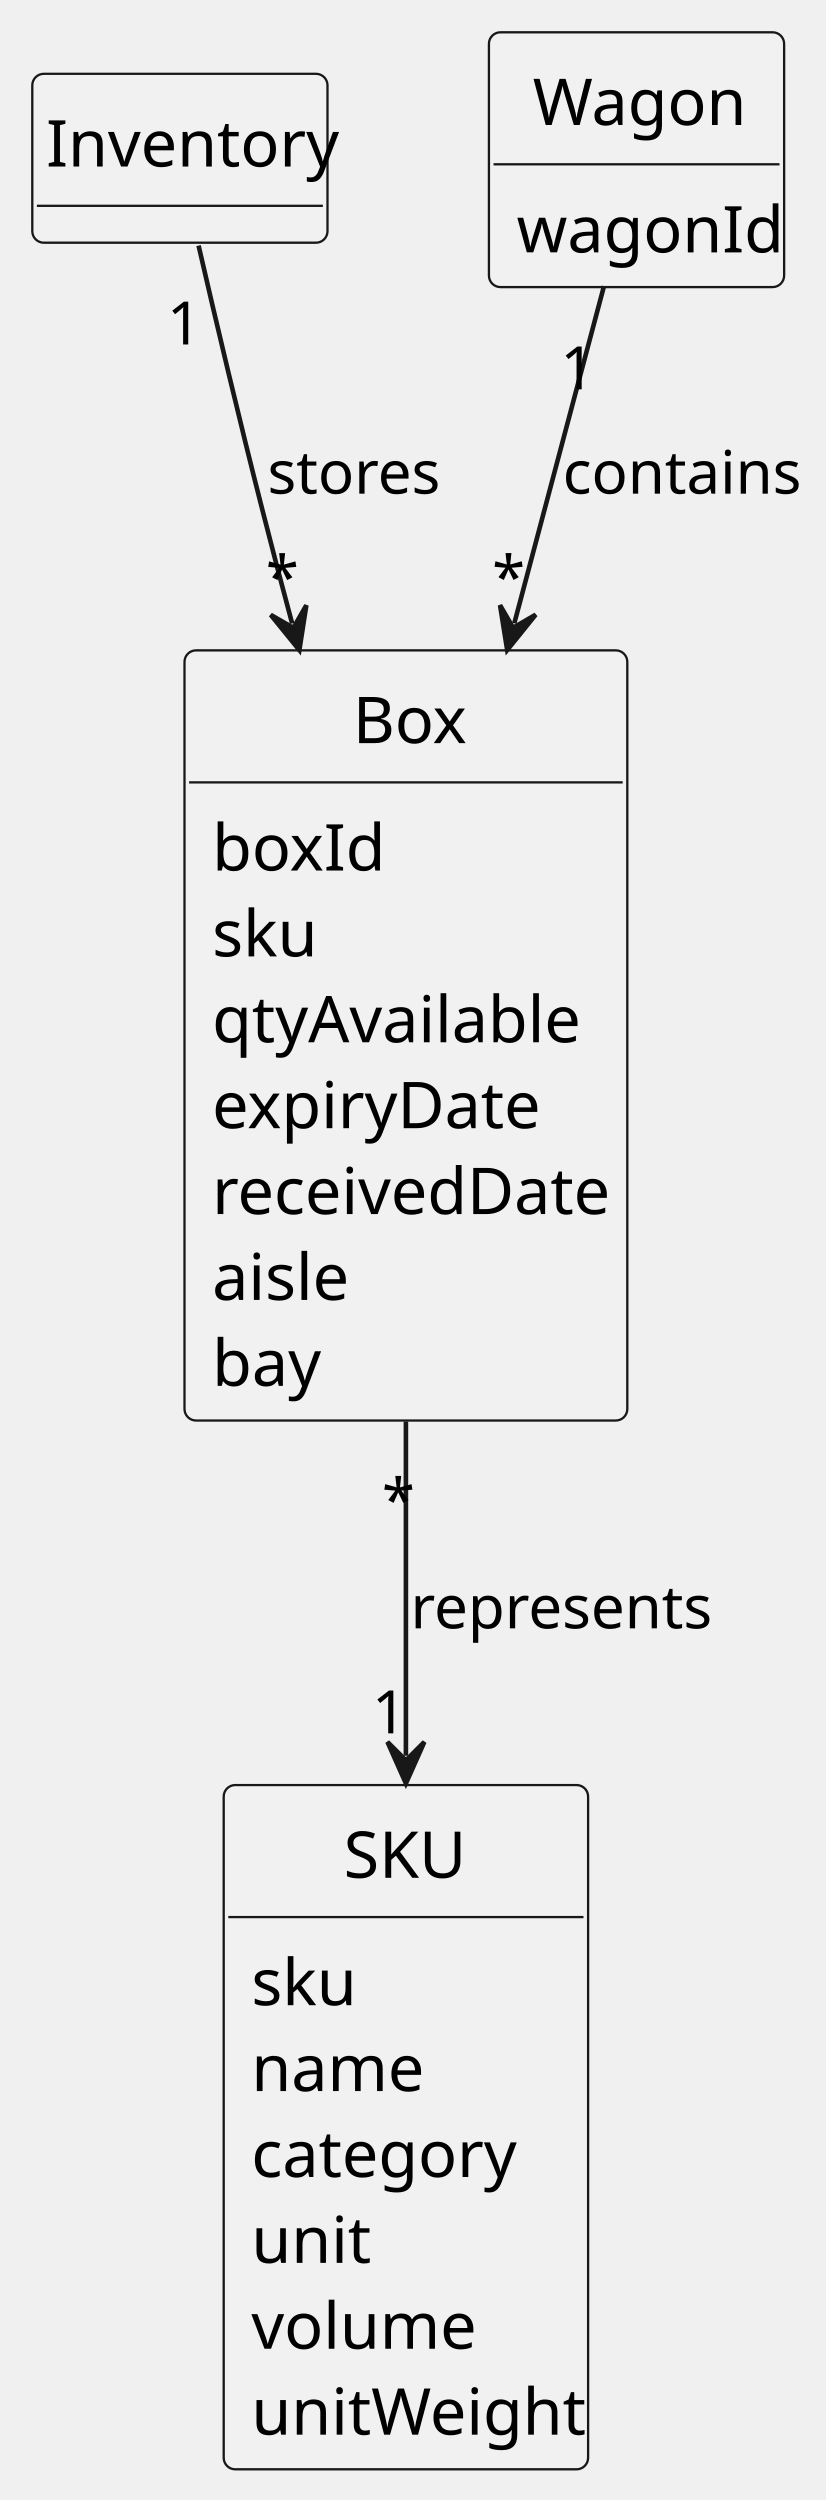
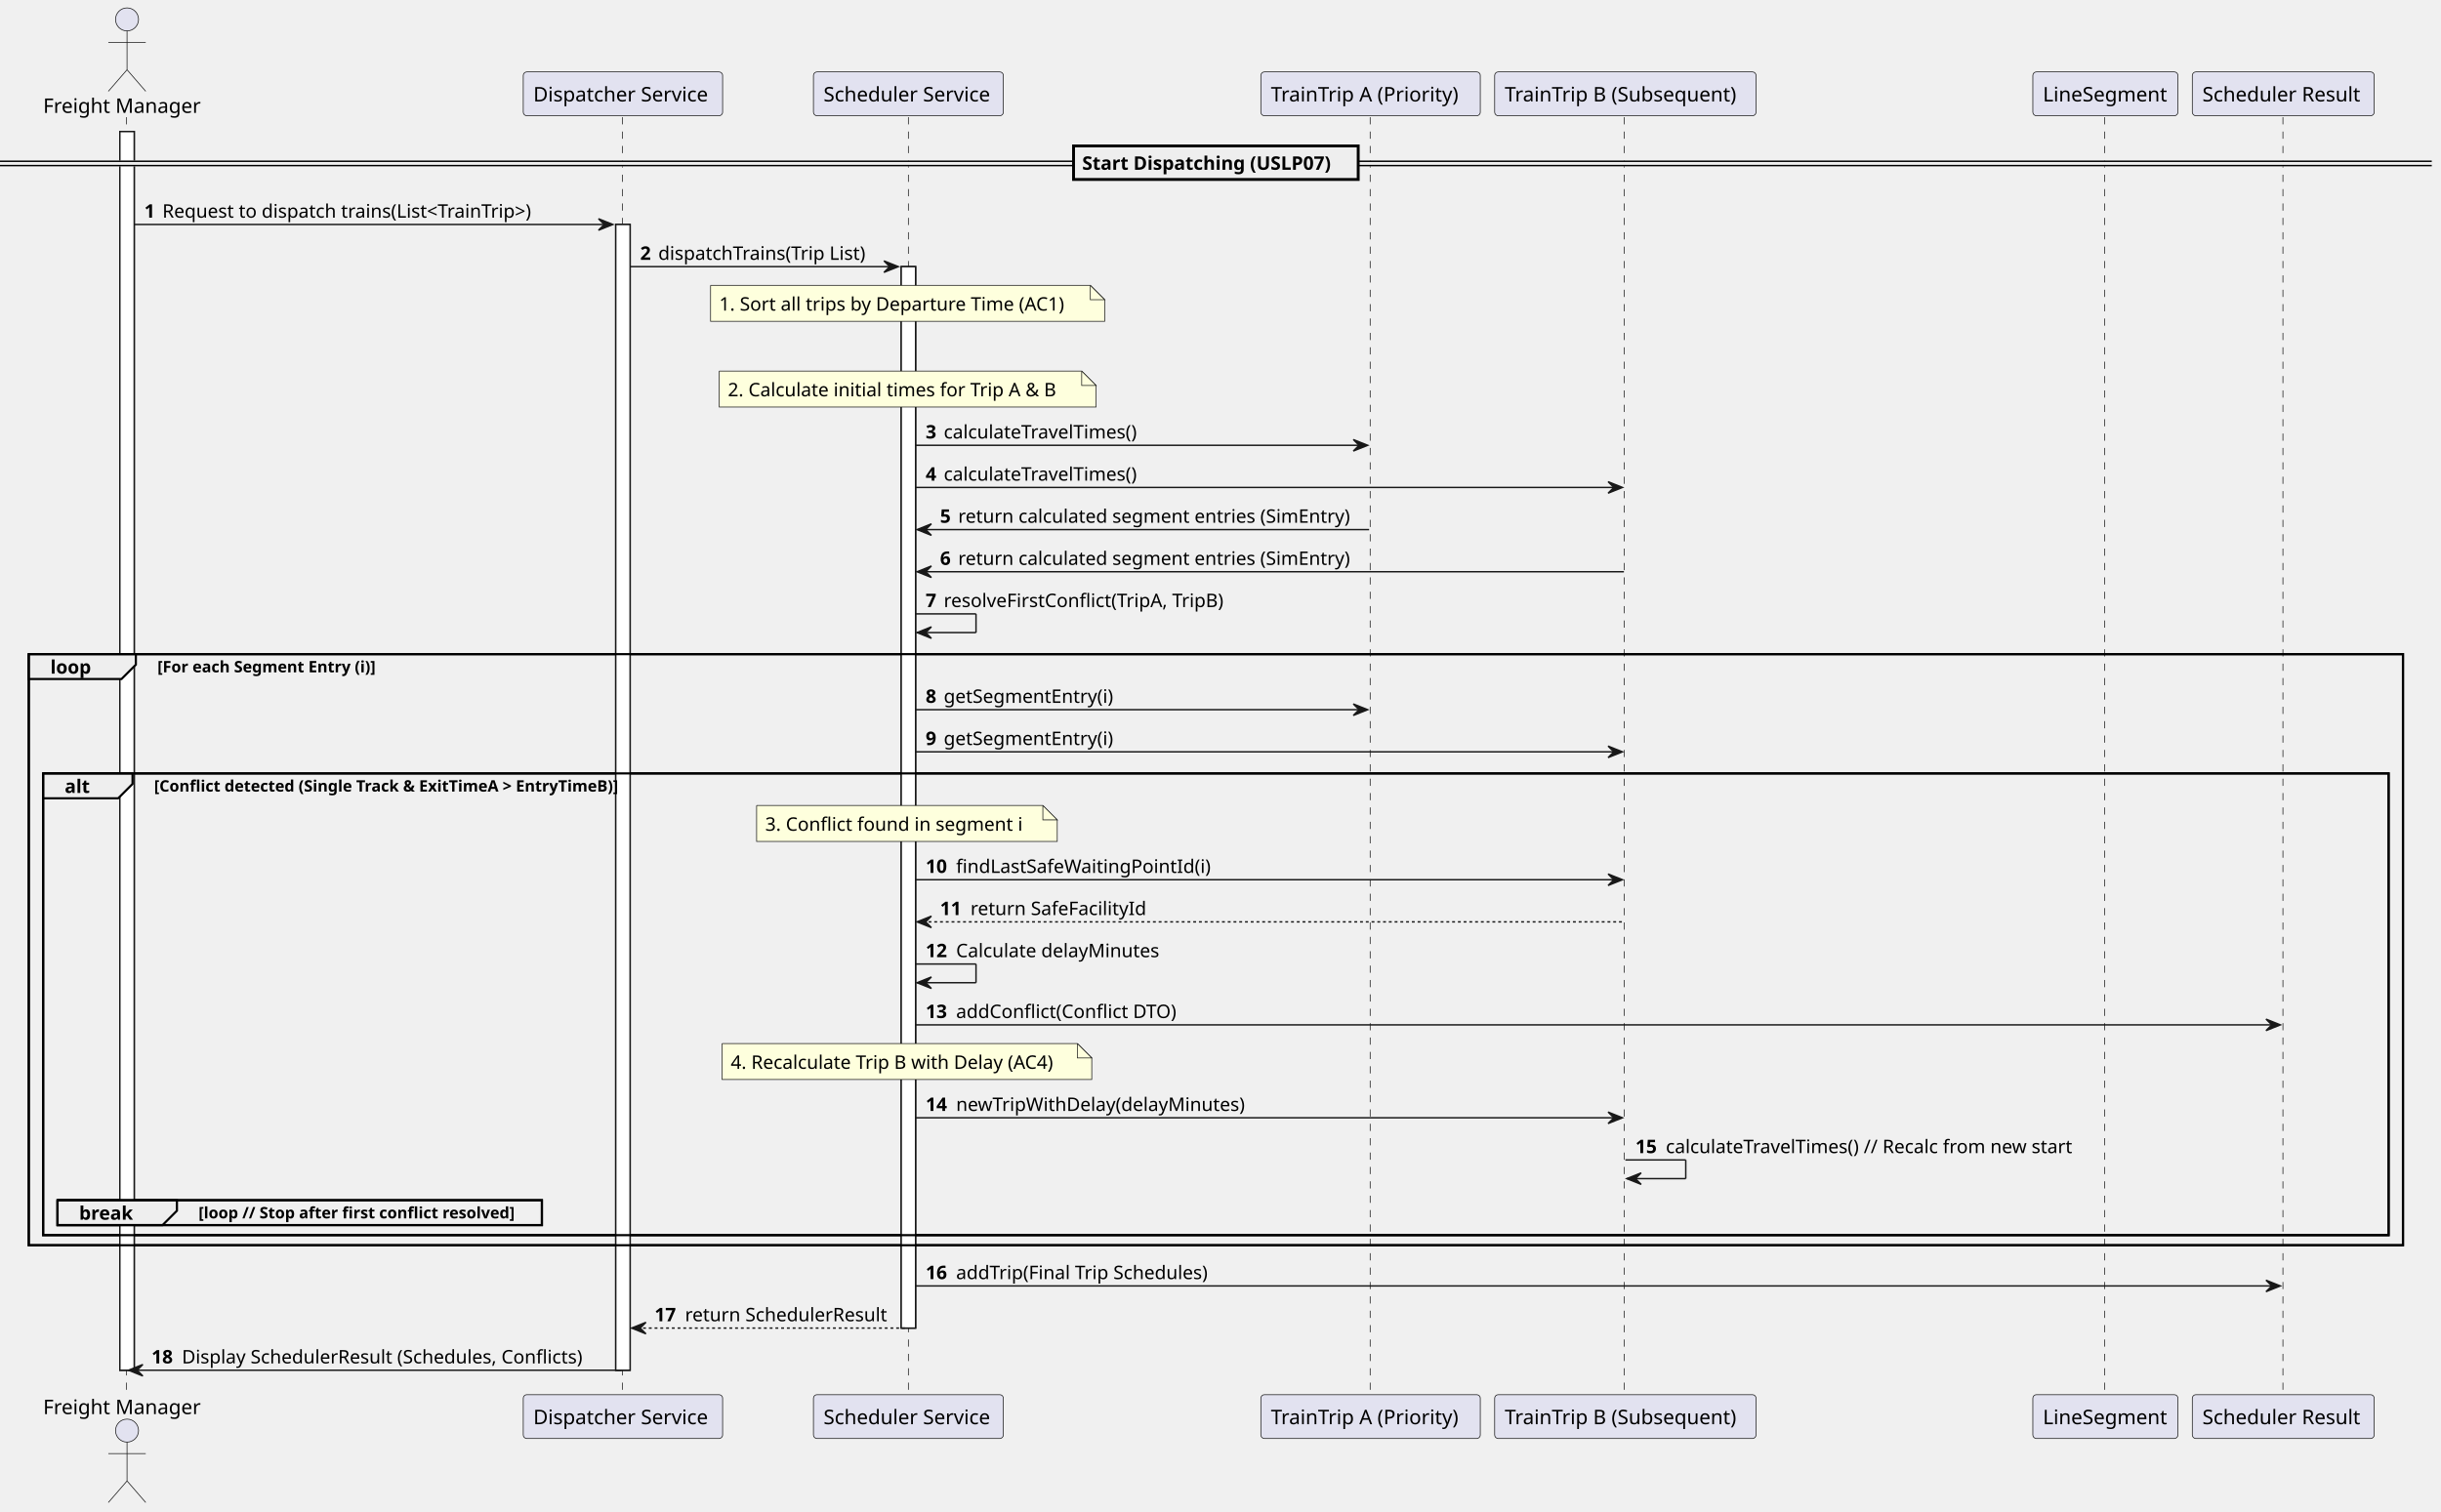
- <svg xmlns="http://www.w3.org/2000/svg" contentStyleType="text/css" height="542px" preserveAspectRatio="none" style="width:179px;height:542px;background:#FFFFFF;" version="1.1" viewBox="0 0 179 542" width="179px" zoomAndPan="magnify">
+ <svg xmlns="http://www.w3.org/2000/svg" contentStyleType="text/css" height="1051px" preserveAspectRatio="none" style="width:1697px;height:1051px;background:#FFFFFF;" version="1.1" viewBox="0 0 1697 1051" width="1697px" zoomAndPan="magnify">
  <defs />
  <g>
-     <g id="elem_Inventory">
-       <rect codeLine="7" fill="#F1F1F1" height="36.621" id="Inventory" rx="2.5" ry="2.5" style="stroke:#181818;stroke-width:0.5;" width="64" x="7" y="16" />
-       <text fill="#000000" font-family="sans-serif" font-size="14" lengthAdjust="spacing" textLength="58" x="10" y="36.107">Inventory</text>
-       <line style="stroke:#181818;stroke-width:0.5;" x1="8" x2="70" y1="44.621" y2="44.621" />
-     </g>
-     <g id="elem_Wagon">
-       <rect codeLine="13" fill="#F1F1F1" height="55.242" id="Wagon" rx="2.5" ry="2.5" style="stroke:#181818;stroke-width:0.5;" width="64" x="106" y="7" />
-       <text fill="#000000" font-family="sans-serif" font-size="14" lengthAdjust="spacing" textLength="45" x="115.5" y="27.107">Wagon</text>
-       <line style="stroke:#181818;stroke-width:0.5;" x1="107" x2="169" y1="35.621" y2="35.621" />
-       <text fill="#000000" font-family="sans-serif" font-size="14" lengthAdjust="spacing" textLength="52" x="112" y="54.728">wagonId</text>
-     </g>
-     <g id="elem_Box">
-       <rect codeLine="19" fill="#F1F1F1" height="166.969" id="Box" rx="2.5" ry="2.5" style="stroke:#181818;stroke-width:0.5;" width="96" x="40" y="141" />
-       <text fill="#000000" font-family="sans-serif" font-size="14" lengthAdjust="spacing" textLength="23" x="76.5" y="161.107">Box</text>
-       <line style="stroke:#181818;stroke-width:0.5;" x1="41" x2="135" y1="169.621" y2="169.621" />
-       <text fill="#000000" font-family="sans-serif" font-size="14" lengthAdjust="spacing" textLength="33" x="46" y="188.728">boxId</text>
-       <text fill="#000000" font-family="sans-serif" font-size="14" lengthAdjust="spacing" textLength="22" x="46" y="207.35">sku</text>
-       <text fill="#000000" font-family="sans-serif" font-size="14" lengthAdjust="spacing" textLength="76" x="46" y="225.971">qtyAvailable</text>
-       <text fill="#000000" font-family="sans-serif" font-size="14" lengthAdjust="spacing" textLength="67" x="46" y="244.592">expiryDate</text>
-       <text fill="#000000" font-family="sans-serif" font-size="14" lengthAdjust="spacing" textLength="84" x="46" y="263.213">receivedDate</text>
-       <text fill="#000000" font-family="sans-serif" font-size="14" lengthAdjust="spacing" textLength="29" x="46" y="281.834">aisle</text>
-       <text fill="#000000" font-family="sans-serif" font-size="14" lengthAdjust="spacing" textLength="23" x="46" y="300.455">bay</text>
-     </g>
-     <g id="elem_SKU">
-       <rect codeLine="29" fill="#F1F1F1" height="148.348" id="SKU" rx="2.5" ry="2.5" style="stroke:#181818;stroke-width:0.5;" width="79" x="48.5" y="387" />
-       <text fill="#000000" font-family="sans-serif" font-size="14" lengthAdjust="spacing" textLength="27" x="74.5" y="407.107">SKU</text>
-       <line style="stroke:#181818;stroke-width:0.5;" x1="49.5" x2="126.5" y1="415.621" y2="415.621" />
-       <text fill="#000000" font-family="sans-serif" font-size="14" lengthAdjust="spacing" textLength="22" x="54.5" y="434.728">sku</text>
-       <text fill="#000000" font-family="sans-serif" font-size="14" lengthAdjust="spacing" textLength="35" x="54.5" y="453.35">name</text>
-       <text fill="#000000" font-family="sans-serif" font-size="14" lengthAdjust="spacing" textLength="55" x="54.5" y="471.971">category</text>
-       <text fill="#000000" font-family="sans-serif" font-size="14" lengthAdjust="spacing" textLength="23" x="54.5" y="490.592">unit</text>
-       <text fill="#000000" font-family="sans-serif" font-size="14" lengthAdjust="spacing" textLength="45" x="54.5" y="509.213">volume</text>
-       <text fill="#000000" font-family="sans-serif" font-size="14" lengthAdjust="spacing" textLength="67" x="54.5" y="527.834">unitWeight</text>
-     </g>
-     <g id="link_Wagon_Box">
-       <path codeLine="39" d="M130.94,62.04 C125.45,82.69 119.062,106.712 111.502,135.132 " fill="none" id="Wagon-to-Box" style="stroke:#181818;stroke-width:1.0;" />
-       <polygon fill="#181818" points="109.96,140.93,116.139,133.261,111.245,136.098,108.408,131.204,109.96,140.93" style="stroke:#181818;stroke-width:1.0;" />
-       <text fill="#000000" font-family="sans-serif" font-size="13" lengthAdjust="spacing" textLength="49" x="122" y="107.028">contains</text>
-       <text fill="#000000" font-family="sans-serif" font-size="13" lengthAdjust="spacing" textLength="7" x="121.498" y="84.408">1</text>
-       <text fill="#000000" font-family="sans-serif" font-size="13" lengthAdjust="spacing" textLength="5" x="106.693" y="129.773">*</text>
-     </g>
-     <g id="link_Inventory_Box">
-       <path codeLine="40" d="M43.05,53.24 C46.58,68.57 51.94,91.29 57,111 C59.5,120.71 60.615,125.088 63.335,135.158 " fill="none" id="Inventory-to-Box" style="stroke:#181818;stroke-width:1.0;" />
-       <polygon fill="#181818" points="64.9,140.95,66.415,131.218,63.596,136.123,58.691,133.304,64.9,140.95" style="stroke:#181818;stroke-width:1.0;" />
-       <text fill="#000000" font-family="sans-serif" font-size="13" lengthAdjust="spacing" textLength="36" x="58" y="107.028">stores</text>
-       <text fill="#000000" font-family="sans-serif" font-size="13" lengthAdjust="spacing" textLength="7" x="36.198" y="74.679">1</text>
-       <text fill="#000000" font-family="sans-serif" font-size="13" lengthAdjust="spacing" textLength="5" x="57.62" y="129.794">*</text>
-     </g>
-     <g id="link_Box_SKU">
-       <path codeLine="41" d="M88,308.18 C88,333.76 88,355.75 88,380.65 " fill="none" id="Box-to-SKU" style="stroke:#181818;stroke-width:1.0;" />
-       <polygon fill="#181818" points="88,386.65,92,377.65,88,381.65,84,377.65,88,386.65" style="stroke:#181818;stroke-width:1.0;" />
-       <text fill="#000000" font-family="sans-serif" font-size="13" lengthAdjust="spacing" textLength="61" x="89" y="353.028">represents</text>
-       <text fill="#000000" font-family="sans-serif" font-size="13" lengthAdjust="spacing" textLength="5" x="82.793" y="329.855">*</text>
-       <text fill="#000000" font-family="sans-serif" font-size="13" lengthAdjust="spacing" textLength="7" x="80.666" y="375.779">1</text>
-     </g>
+     <rect fill="#FFFFFF" height="861.385" style="stroke:#181818;stroke-width:1.0;" width="10" x="83.316" y="91.488" />
+     <rect fill="#FFFFFF" height="796.764" style="stroke:#181818;stroke-width:1.0;" width="10" x="428.067" y="156.109" />
+     <rect fill="#FFFFFF" height="738.143" style="stroke:#181818;stroke-width:1.0;" width="10" x="626.529" y="185.42" />
+     <rect fill="none" height="411.037" style="stroke:#000000;stroke-width:1.5;" width="1650.572" x="20" y="454.904" />
+     <rect fill="none" height="321.106" style="stroke:#000000;stroke-width:1.5;" width="1630.572" x="30" y="537.836" />
+     <rect fill="none" height="17.311" style="stroke:#000000;stroke-width:1.5;" width="336.733" x="40" y="834.631" />
+     <line style="stroke:#181818;stroke-width:0.5;stroke-dasharray:5.0,5.0;" x1="88" x2="88" y1="81.488" y2="970.873" />
+     <line style="stroke:#181818;stroke-width:0.5;stroke-dasharray:5.0,5.0;" x1="432.768" x2="432.768" y1="81.488" y2="970.873" />
+     <line style="stroke:#181818;stroke-width:0.5;stroke-dasharray:5.0,5.0;" x1="631.511" x2="631.511" y1="81.488" y2="970.873" />
+     <line style="stroke:#181818;stroke-width:0.5;stroke-dasharray:5.0,5.0;" x1="952.552" x2="952.552" y1="81.488" y2="970.873" />
+     <line style="stroke:#181818;stroke-width:0.5;stroke-dasharray:5.0,5.0;" x1="1129.102" x2="1129.102" y1="81.488" y2="970.873" />
+     <line style="stroke:#181818;stroke-width:0.5;stroke-dasharray:5.0,5.0;" x1="1463.243" x2="1463.243" y1="81.488" y2="970.873" />
+     <line style="stroke:#181818;stroke-width:0.5;stroke-dasharray:5.0,5.0;" x1="1587.107" x2="1587.107" y1="81.488" y2="970.873" />
+     <text fill="#000000" font-family="sans-serif" font-size="14" lengthAdjust="spacing" textLength="110.633" x="30" y="78.535">Freight Manager</text>
+     <ellipse cx="88.316" cy="13.5" fill="#E2E2F0" rx="8" ry="8" style="stroke:#181818;stroke-width:0.5;" />
+     <path d="M88.316,21.5 L88.316,48.5 M75.316,29.5 L101.316,29.5 M88.316,48.5 L75.316,63.5 M88.316,48.5 L101.316,63.5 " fill="none" style="stroke:#181818;stroke-width:0.5;" />
+     <text fill="#000000" font-family="sans-serif" font-size="14" lengthAdjust="spacing" textLength="110.633" x="30" y="983.408">Freight Manager</text>
+     <ellipse cx="88.316" cy="994.861" fill="#E2E2F0" rx="8" ry="8" style="stroke:#181818;stroke-width:0.5;" />
+     <path d="M88.316,1002.861 L88.316,1029.861 M75.316,1010.861 L101.316,1010.861 M88.316,1029.861 L75.316,1044.861 M88.316,1029.861 L101.316,1044.861 " fill="none" style="stroke:#181818;stroke-width:0.5;" />
+     <rect fill="#E2E2F0" height="30.488" rx="2.5" ry="2.5" style="stroke:#181818;stroke-width:0.5;" width="138.599" x="363.768" y="50" />
+     <text fill="#000000" font-family="sans-serif" font-size="14" lengthAdjust="spacing" textLength="124.599" x="370.768" y="70.535">Dispatcher Service</text>
+     <rect fill="#E2E2F0" height="30.488" rx="2.5" ry="2.5" style="stroke:#181818;stroke-width:0.5;" width="138.599" x="363.768" y="969.873" />
+     <text fill="#000000" font-family="sans-serif" font-size="14" lengthAdjust="spacing" textLength="124.599" x="370.768" y="990.408">Dispatcher Service</text>
+     <rect fill="#E2E2F0" height="30.488" rx="2.5" ry="2.5" style="stroke:#181818;stroke-width:0.5;" width="132.036" x="565.511" y="50" />
+     <text fill="#000000" font-family="sans-serif" font-size="14" lengthAdjust="spacing" textLength="118.036" x="572.511" y="70.535">Scheduler Service</text>
+     <rect fill="#E2E2F0" height="30.488" rx="2.5" ry="2.5" style="stroke:#181818;stroke-width:0.5;" width="132.036" x="565.511" y="969.873" />
+     <text fill="#000000" font-family="sans-serif" font-size="14" lengthAdjust="spacing" textLength="118.036" x="572.511" y="990.408">Scheduler Service</text>
+     <rect fill="#E2E2F0" height="30.488" rx="2.5" ry="2.5" style="stroke:#181818;stroke-width:0.5;" width="152.551" x="876.552" y="50" />
+     <text fill="#000000" font-family="sans-serif" font-size="14" lengthAdjust="spacing" textLength="138.551" x="883.552" y="70.535">TrainTrip A (Priority)</text>
+     <rect fill="#E2E2F0" height="30.488" rx="2.5" ry="2.5" style="stroke:#181818;stroke-width:0.5;" width="152.551" x="876.552" y="969.873" />
+     <text fill="#000000" font-family="sans-serif" font-size="14" lengthAdjust="spacing" textLength="138.551" x="883.552" y="990.408">TrainTrip A (Priority)</text>
+     <rect fill="#E2E2F0" height="30.488" rx="2.5" ry="2.5" style="stroke:#181818;stroke-width:0.5;" width="181.706" x="1039.102" y="50" />
+     <text fill="#000000" font-family="sans-serif" font-size="14" lengthAdjust="spacing" textLength="167.706" x="1046.102" y="70.535">TrainTrip B (Subsequent)</text>
+     <rect fill="#E2E2F0" height="30.488" rx="2.5" ry="2.5" style="stroke:#181818;stroke-width:0.5;" width="181.706" x="1039.102" y="969.873" />
+     <text fill="#000000" font-family="sans-serif" font-size="14" lengthAdjust="spacing" textLength="167.706" x="1046.102" y="990.408">TrainTrip B (Subsequent)</text>
+     <rect fill="#E2E2F0" height="30.488" rx="2.5" ry="2.5" style="stroke:#181818;stroke-width:0.5;" width="100.864" x="1413.243" y="50" />
+     <text fill="#000000" font-family="sans-serif" font-size="14" lengthAdjust="spacing" textLength="86.864" x="1420.243" y="70.535">LineSegment</text>
+     <rect fill="#E2E2F0" height="30.488" rx="2.5" ry="2.5" style="stroke:#181818;stroke-width:0.5;" width="100.864" x="1413.243" y="969.873" />
+     <text fill="#000000" font-family="sans-serif" font-size="14" lengthAdjust="spacing" textLength="86.864" x="1420.243" y="990.408">LineSegment</text>
+     <rect fill="#E2E2F0" height="30.488" rx="2.5" ry="2.5" style="stroke:#181818;stroke-width:0.5;" width="126.465" x="1524.107" y="50" />
+     <text fill="#000000" font-family="sans-serif" font-size="14" lengthAdjust="spacing" textLength="112.465" x="1531.107" y="70.535">Scheduler Result</text>
+     <rect fill="#E2E2F0" height="30.488" rx="2.5" ry="2.5" style="stroke:#181818;stroke-width:0.5;" width="126.465" x="1524.107" y="969.873" />
+     <text fill="#000000" font-family="sans-serif" font-size="14" lengthAdjust="spacing" textLength="112.465" x="1531.107" y="990.408">Scheduler Result</text>
+     <rect fill="#FFFFFF" height="861.385" style="stroke:#181818;stroke-width:1.0;" width="10" x="83.316" y="91.488" />
+     <rect fill="#FFFFFF" height="796.764" style="stroke:#181818;stroke-width:1.0;" width="10" x="428.067" y="156.109" />
+     <rect fill="#FFFFFF" height="738.143" style="stroke:#181818;stroke-width:1.0;" width="10" x="626.529" y="185.42" />
+     <rect fill="#EEEEEE" height="3" style="stroke:#EEEEEE;stroke-width:1.0;" width="1690.572" x="0" y="112.144" />
+     <line style="stroke:#000000;stroke-width:1.0;" x1="0" x2="1690.572" y1="112.144" y2="112.144" />
+     <line style="stroke:#000000;stroke-width:1.0;" x1="0" x2="1690.572" y1="115.144" y2="115.144" />
+     <rect fill="#EEEEEE" height="23.311" style="stroke:#000000;stroke-width:2.0;" width="197.898" x="746.337" y="101.488" />
+     <text fill="#000000" font-family="sans-serif" font-size="13" font-weight="bold" lengthAdjust="spacing" textLength="179.613" x="752.337" y="118.057">Start Dispatching (USLP07)</text>
+     <polygon fill="#181818" points="416.067,152.109,426.067,156.109,416.067,160.109,420.067,156.109" style="stroke:#181818;stroke-width:1.0;" />
+     <line style="stroke:#181818;stroke-width:1.0;" x1="93.316" x2="422.067" y1="156.109" y2="156.109" />
+     <text fill="#000000" font-family="sans-serif" font-size="13" font-weight="bold" lengthAdjust="spacing" textLength="8.576" x="100.316" y="151.367">1</text>
+     <text fill="#000000" font-family="sans-serif" font-size="13" lengthAdjust="spacing" textLength="274.289" x="112.892" y="151.367">Request to dispatch trains(List&lt;TrainTrip&gt;)</text>
+     <polygon fill="#181818" points="614.529,181.42,624.529,185.42,614.529,189.42,618.529,185.42" style="stroke:#181818;stroke-width:1.0;" />
+     <line style="stroke:#181818;stroke-width:1.0;" x1="438.067" x2="620.529" y1="185.42" y2="185.42" />
+     <text fill="#000000" font-family="sans-serif" font-size="13" font-weight="bold" lengthAdjust="spacing" textLength="8.576" x="445.067" y="180.678">2</text>
+     <text fill="#000000" font-family="sans-serif" font-size="13" lengthAdjust="spacing" textLength="152.915" x="457.643" y="180.678">dispatchTrains(Trip List)</text>
+     <path d="M494,198.42 L494,223.42 L768,223.42 L768,208.42 L758,198.42 L494,198.42 " fill="#FEFFDD" style="stroke:#181818;stroke-width:0.5;" />
+     <path d="M758,198.42 L758,208.42 L768,208.42 L758,198.42 " fill="#FEFFDD" style="stroke:#181818;stroke-width:0.5;" />
+     <text fill="#000000" font-family="sans-serif" font-size="13" lengthAdjust="spacing" textLength="253.862" x="500" y="215.988">1. Sort all trips by Departure Time (AC1)</text>
+     <path d="M500,258.041 L500,283.041 L762,283.041 L762,268.041 L752,258.041 L500,258.041 " fill="#FEFFDD" style="stroke:#181818;stroke-width:0.5;" />
+     <path d="M752,258.041 L752,268.041 L762,268.041 L752,258.041 " fill="#FEFFDD" style="stroke:#181818;stroke-width:0.5;" />
+     <text fill="#000000" font-family="sans-serif" font-size="13" lengthAdjust="spacing" textLength="241.782" x="506" y="275.609">2. Calculate initial times for Trip A &amp; B</text>
+     <polygon fill="#181818" points="940.827,305.662,950.827,309.662,940.827,313.662,944.827,309.662" style="stroke:#181818;stroke-width:1.0;" />
+     <line style="stroke:#181818;stroke-width:1.0;" x1="636.529" x2="946.827" y1="309.662" y2="309.662" />
+     <text fill="#000000" font-family="sans-serif" font-size="13" font-weight="bold" lengthAdjust="spacing" textLength="8.576" x="643.529" y="304.92">3</text>
+     <text fill="#000000" font-family="sans-serif" font-size="13" lengthAdjust="spacing" textLength="140.251" x="656.105" y="304.92">calculateTravelTimes()</text>
+     <polygon fill="#181818" points="1117.956,334.973,1127.956,338.973,1117.956,342.973,1121.956,338.973" style="stroke:#181818;stroke-width:1.0;" />
+     <line style="stroke:#181818;stroke-width:1.0;" x1="636.529" x2="1123.956" y1="338.973" y2="338.973" />
+     <text fill="#000000" font-family="sans-serif" font-size="13" font-weight="bold" lengthAdjust="spacing" textLength="8.576" x="643.529" y="334.231">4</text>
+     <text fill="#000000" font-family="sans-serif" font-size="13" lengthAdjust="spacing" textLength="140.251" x="656.105" y="334.231">calculateTravelTimes()</text>
+     <polygon fill="#181818" points="647.529,364.283,637.529,368.283,647.529,372.283,643.529,368.283" style="stroke:#181818;stroke-width:1.0;" />
+     <line style="stroke:#181818;stroke-width:1.0;" x1="641.529" x2="951.827" y1="368.283" y2="368.283" />
+     <text fill="#000000" font-family="sans-serif" font-size="13" font-weight="bold" lengthAdjust="spacing" textLength="8.576" x="653.529" y="363.541">5</text>
+     <text fill="#000000" font-family="sans-serif" font-size="13" lengthAdjust="spacing" textLength="279.722" x="666.105" y="363.541">return calculated segment entries (SimEntry)</text>
+     <polygon fill="#181818" points="647.529,393.594,637.529,397.594,647.529,401.594,643.529,397.594" style="stroke:#181818;stroke-width:1.0;" />
+     <line style="stroke:#181818;stroke-width:1.0;" x1="641.529" x2="1128.956" y1="397.594" y2="397.594" />
+     <text fill="#000000" font-family="sans-serif" font-size="13" font-weight="bold" lengthAdjust="spacing" textLength="8.576" x="653.529" y="392.852">6</text>
+     <text fill="#000000" font-family="sans-serif" font-size="13" lengthAdjust="spacing" textLength="279.722" x="666.105" y="392.852">return calculated segment entries (SimEntry)</text>
+     <line style="stroke:#181818;stroke-width:1.0;" x1="636.529" x2="678.529" y1="426.904" y2="426.904" />
+     <line style="stroke:#181818;stroke-width:1.0;" x1="678.529" x2="678.529" y1="426.904" y2="439.904" />
+     <line style="stroke:#181818;stroke-width:1.0;" x1="637.529" x2="678.529" y1="439.904" y2="439.904" />
+     <polygon fill="#181818" points="647.529,435.904,637.529,439.904,647.529,443.904,643.529,439.904" style="stroke:#181818;stroke-width:1.0;" />
+     <text fill="#000000" font-family="sans-serif" font-size="13" font-weight="bold" lengthAdjust="spacing" textLength="8.576" x="643.529" y="422.162">7</text>
+     <text fill="#000000" font-family="sans-serif" font-size="13" lengthAdjust="spacing" textLength="205.391" x="656.105" y="422.162">resolveFirstConflict(TripA, TripB)</text>
+     <path d="M20,454.904 L94.447,454.904 L94.447,462.215 L84.447,472.215 L20,472.215 L20,454.904 " fill="#EEEEEE" style="stroke:#000000;stroke-width:1.5;" />
+     <rect fill="none" height="411.037" style="stroke:#000000;stroke-width:1.5;" width="1650.572" x="20" y="454.904" />
+     <text fill="#000000" font-family="sans-serif" font-size="13" font-weight="bold" lengthAdjust="spacing" textLength="29.447" x="35" y="468.473">loop</text>
+     <text fill="#000000" font-family="sans-serif" font-size="11" font-weight="bold" lengthAdjust="spacing" textLength="157.201" x="109.447" y="467.539">[For each Segment Entry (i)]</text>
+     <polygon fill="#181818" points="940.827,489.525,950.827,493.525,940.827,497.525,944.827,493.525" style="stroke:#181818;stroke-width:1.0;" />
+     <line style="stroke:#181818;stroke-width:1.0;" x1="636.529" x2="946.827" y1="493.525" y2="493.525" />
+     <text fill="#000000" font-family="sans-serif" font-size="13" font-weight="bold" lengthAdjust="spacing" textLength="8.576" x="643.529" y="488.783">8</text>
+     <text fill="#000000" font-family="sans-serif" font-size="13" lengthAdjust="spacing" textLength="119.171" x="656.105" y="488.783">getSegmentEntry(i)</text>
+     <polygon fill="#181818" points="1117.956,518.836,1127.956,522.836,1117.956,526.836,1121.956,522.836" style="stroke:#181818;stroke-width:1.0;" />
+     <line style="stroke:#181818;stroke-width:1.0;" x1="636.529" x2="1123.956" y1="522.836" y2="522.836" />
+     <text fill="#000000" font-family="sans-serif" font-size="13" font-weight="bold" lengthAdjust="spacing" textLength="8.576" x="643.529" y="518.094">9</text>
+     <text fill="#000000" font-family="sans-serif" font-size="13" lengthAdjust="spacing" textLength="119.171" x="656.105" y="518.094">getSegmentEntry(i)</text>
+     <path d="M30,537.836 L92.139,537.836 L92.139,545.146 L82.139,555.146 L30,555.146 L30,537.836 " fill="#EEEEEE" style="stroke:#000000;stroke-width:1.5;" />
+     <rect fill="none" height="321.106" style="stroke:#000000;stroke-width:1.5;" width="1630.572" x="30" y="537.836" />
+     <text fill="#000000" font-family="sans-serif" font-size="13" font-weight="bold" lengthAdjust="spacing" textLength="17.139" x="45" y="551.404">alt</text>
+     <text fill="#000000" font-family="sans-serif" font-size="11" font-weight="bold" lengthAdjust="spacing" textLength="340.087" x="107.139" y="550.471">[Conflict detected (Single Track &amp; ExitTimeA &gt; EntryTimeB)]</text>
+     <path d="M526,560.146 L526,585.146 L735,585.146 L735,570.146 L725,560.146 L526,560.146 " fill="#FEFFDD" style="stroke:#181818;stroke-width:0.5;" />
+     <path d="M725,560.146 L725,570.146 L735,570.146 L725,560.146 " fill="#FEFFDD" style="stroke:#181818;stroke-width:0.5;" />
+     <text fill="#000000" font-family="sans-serif" font-size="13" lengthAdjust="spacing" textLength="188.716" x="532" y="577.715">3. Conflict found in segment i</text>
+     <polygon fill="#181818" points="1117.956,607.768,1127.956,611.768,1117.956,615.768,1121.956,611.768" style="stroke:#181818;stroke-width:1.0;" />
+     <line style="stroke:#181818;stroke-width:1.0;" x1="636.529" x2="1123.956" y1="611.768" y2="611.768" />
+     <text fill="#000000" font-family="sans-serif" font-size="13" font-weight="bold" lengthAdjust="spacing" textLength="17.151" x="643.529" y="607.025">10</text>
+     <text fill="#000000" font-family="sans-serif" font-size="13" lengthAdjust="spacing" textLength="179.442" x="664.681" y="607.025">findLastSafeWaitingPointId(i)</text>
+     <polygon fill="#181818" points="647.529,637.078,637.529,641.078,647.529,645.078,643.529,641.078" style="stroke:#181818;stroke-width:1.0;" />
+     <line style="stroke:#181818;stroke-width:1.0;stroke-dasharray:2.0,2.0;" x1="641.529" x2="1128.956" y1="641.078" y2="641.078" />
+     <text fill="#000000" font-family="sans-serif" font-size="13" font-weight="bold" lengthAdjust="spacing" textLength="17.151" x="653.529" y="636.336">11</text>
+     <text fill="#000000" font-family="sans-serif" font-size="13" lengthAdjust="spacing" textLength="124.858" x="674.681" y="636.336">return SafeFacilityId</text>
+     <line style="stroke:#181818;stroke-width:1.0;" x1="636.529" x2="678.529" y1="670.389" y2="670.389" />
+     <line style="stroke:#181818;stroke-width:1.0;" x1="678.529" x2="678.529" y1="670.389" y2="683.389" />
+     <line style="stroke:#181818;stroke-width:1.0;" x1="637.529" x2="678.529" y1="683.389" y2="683.389" />
+     <polygon fill="#181818" points="647.529,679.389,637.529,683.389,647.529,687.389,643.529,683.389" style="stroke:#181818;stroke-width:1.0;" />
+     <text fill="#000000" font-family="sans-serif" font-size="13" font-weight="bold" lengthAdjust="spacing" textLength="17.151" x="643.529" y="665.646">12</text>
+     <text fill="#000000" font-family="sans-serif" font-size="13" lengthAdjust="spacing" textLength="144.79" x="664.681" y="665.646">Calculate delayMinutes</text>
+     <polygon fill="#181818" points="1575.34,708.699,1585.34,712.699,1575.34,716.699,1579.34,712.699" style="stroke:#181818;stroke-width:1.0;" />
+     <line style="stroke:#181818;stroke-width:1.0;" x1="636.529" x2="1581.34" y1="712.699" y2="712.699" />
+     <text fill="#000000" font-family="sans-serif" font-size="13" font-weight="bold" lengthAdjust="spacing" textLength="17.151" x="643.529" y="707.957">13</text>
+     <text fill="#000000" font-family="sans-serif" font-size="13" lengthAdjust="spacing" textLength="161.897" x="664.681" y="707.957">addConflict(Conflict DTO)</text>
+     <path d="M502,725.699 L502,750.699 L759,750.699 L759,735.699 L749,725.699 L502,725.699 " fill="#FEFFDD" style="stroke:#181818;stroke-width:0.5;" />
+     <path d="M749,725.699 L749,735.699 L759,735.699 L749,725.699 " fill="#FEFFDD" style="stroke:#181818;stroke-width:0.5;" />
+     <text fill="#000000" font-family="sans-serif" font-size="13" lengthAdjust="spacing" textLength="236.85" x="508" y="743.268">4. Recalculate Trip B with Delay (AC4)</text>
+     <polygon fill="#181818" points="1117.956,773.32,1127.956,777.32,1117.956,781.32,1121.956,777.32" style="stroke:#181818;stroke-width:1.0;" />
+     <line style="stroke:#181818;stroke-width:1.0;" x1="636.529" x2="1123.956" y1="777.32" y2="777.32" />
+     <text fill="#000000" font-family="sans-serif" font-size="13" font-weight="bold" lengthAdjust="spacing" textLength="17.151" x="643.529" y="772.578">14</text>
+     <text fill="#000000" font-family="sans-serif" font-size="13" lengthAdjust="spacing" textLength="204.756" x="664.681" y="772.578">newTripWithDelay(delayMinutes)</text>
+     <line style="stroke:#181818;stroke-width:1.0;" x1="1129.956" x2="1171.956" y1="806.631" y2="806.631" />
+     <line style="stroke:#181818;stroke-width:1.0;" x1="1171.956" x2="1171.956" y1="806.631" y2="819.631" />
+     <line style="stroke:#181818;stroke-width:1.0;" x1="1130.956" x2="1171.956" y1="819.631" y2="819.631" />
+     <polygon fill="#181818" points="1140.956,815.631,1130.956,819.631,1140.956,823.631,1136.956,819.631" style="stroke:#181818;stroke-width:1.0;" />
+     <text fill="#000000" font-family="sans-serif" font-size="13" font-weight="bold" lengthAdjust="spacing" textLength="17.151" x="1136.956" y="801.889">15</text>
+     <text fill="#000000" font-family="sans-serif" font-size="13" lengthAdjust="spacing" textLength="298.568" x="1158.107" y="801.889">calculateTravelTimes() // Recalc from new start</text>
+     <path d="M40,834.631 L123.01,834.631 L123.01,841.941 L113.01,851.941 L40,851.941 L40,834.631 " fill="#EEEEEE" style="stroke:#000000;stroke-width:1.5;" />
+     <rect fill="none" height="17.311" style="stroke:#000000;stroke-width:1.5;" width="336.733" x="40" y="834.631" />
+     <text fill="#000000" font-family="sans-serif" font-size="13" font-weight="bold" lengthAdjust="spacing" textLength="38.01" x="55" y="848.199">break</text>
+     <text fill="#000000" font-family="sans-serif" font-size="11" font-weight="bold" lengthAdjust="spacing" textLength="233.723" x="138.01" y="847.266">[loop // Stop after first conflict resolved]</text>
+     <polygon fill="#181818" points="1575.34,890.252,1585.34,894.252,1575.34,898.252,1579.34,894.252" style="stroke:#181818;stroke-width:1.0;" />
+     <line style="stroke:#181818;stroke-width:1.0;" x1="636.529" x2="1581.34" y1="894.252" y2="894.252" />
+     <text fill="#000000" font-family="sans-serif" font-size="13" font-weight="bold" lengthAdjust="spacing" textLength="17.151" x="643.529" y="889.51">16</text>
+     <text fill="#000000" font-family="sans-serif" font-size="13" lengthAdjust="spacing" textLength="183.765" x="664.681" y="889.51">addTrip(Final Trip Schedules)</text>
+     <polygon fill="#181818" points="449.067,919.562,439.067,923.562,449.067,927.562,445.067,923.562" style="stroke:#181818;stroke-width:1.0;" />
+     <line style="stroke:#181818;stroke-width:1.0;stroke-dasharray:2.0,2.0;" x1="443.067" x2="630.529" y1="923.562" y2="923.562" />
+     <text fill="#000000" font-family="sans-serif" font-size="13" font-weight="bold" lengthAdjust="spacing" textLength="17.151" x="455.067" y="918.82">17</text>
+     <text fill="#000000" font-family="sans-serif" font-size="13" lengthAdjust="spacing" textLength="143.311" x="476.218" y="918.82">return SchedulerResult</text>
+     <polygon fill="#181818" points="99.316,948.873,89.316,952.873,99.316,956.873,95.316,952.873" style="stroke:#181818;stroke-width:1.0;" />
+     <line style="stroke:#181818;stroke-width:1.0;" x1="93.316" x2="432.067" y1="952.873" y2="952.873" />
+     <text fill="#000000" font-family="sans-serif" font-size="13" font-weight="bold" lengthAdjust="spacing" textLength="17.151" x="105.316" y="948.131">18</text>
+     <text fill="#000000" font-family="sans-serif" font-size="13" lengthAdjust="spacing" textLength="289.599" x="126.468" y="948.131">Display SchedulerResult (Schedules, Conflicts)</text>
  </g>
</svg>
